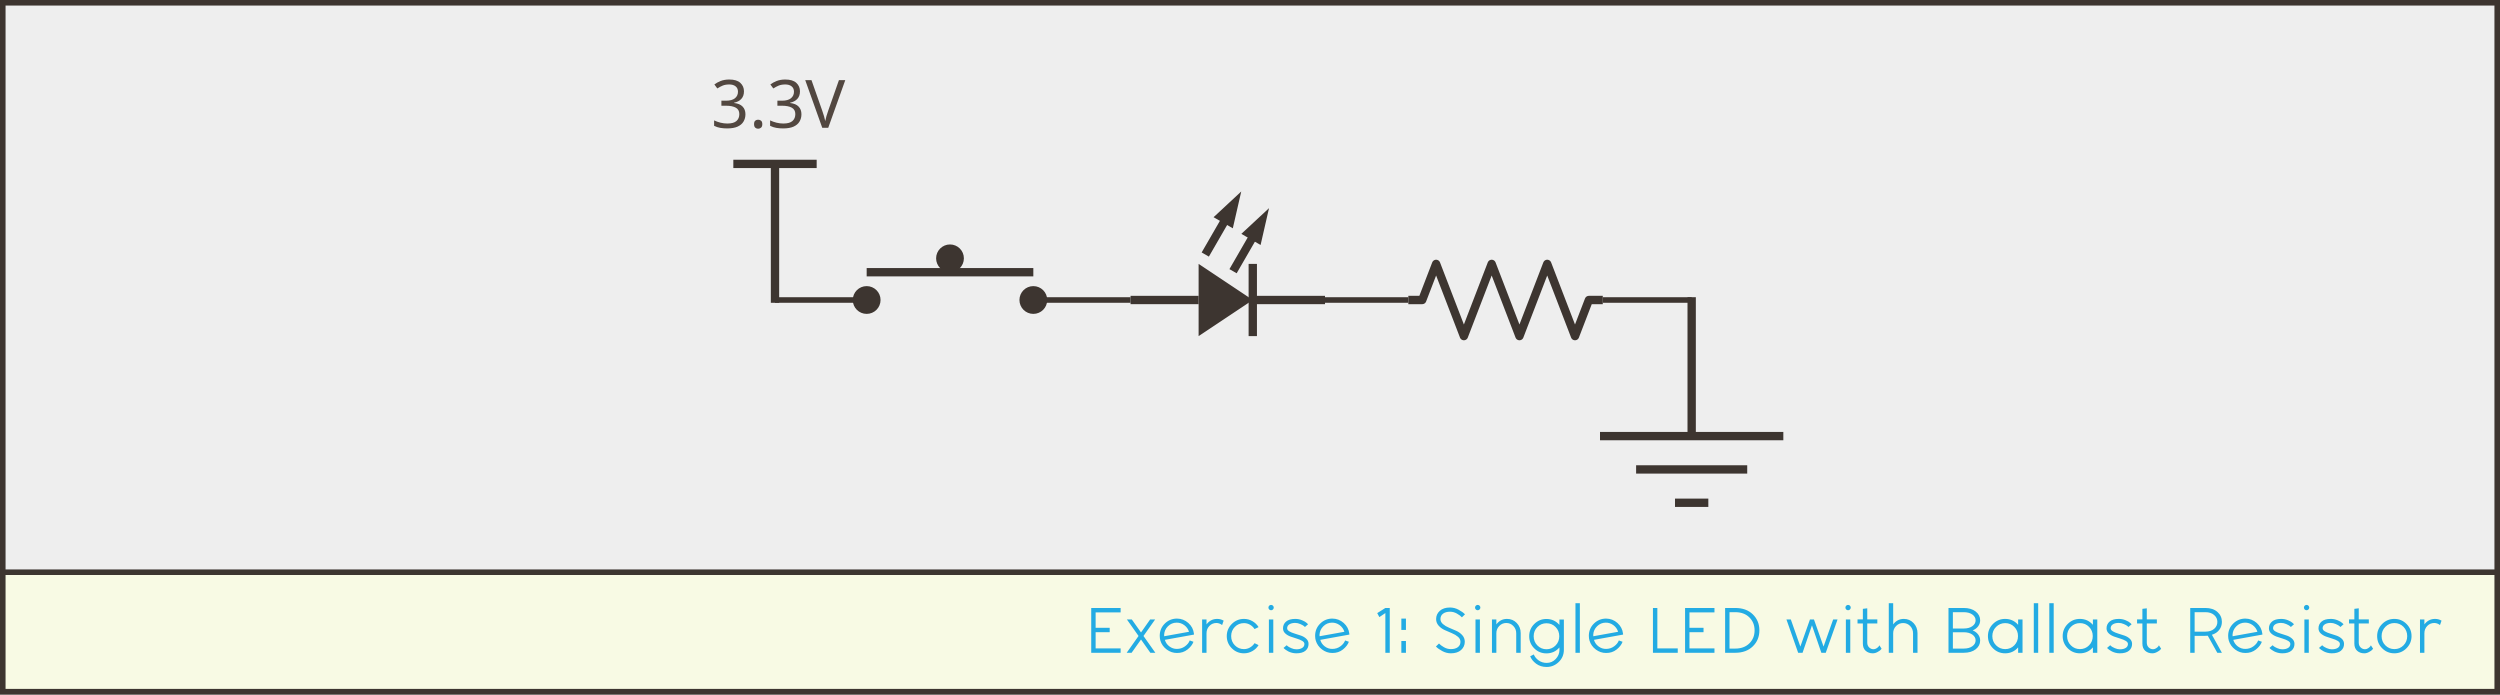
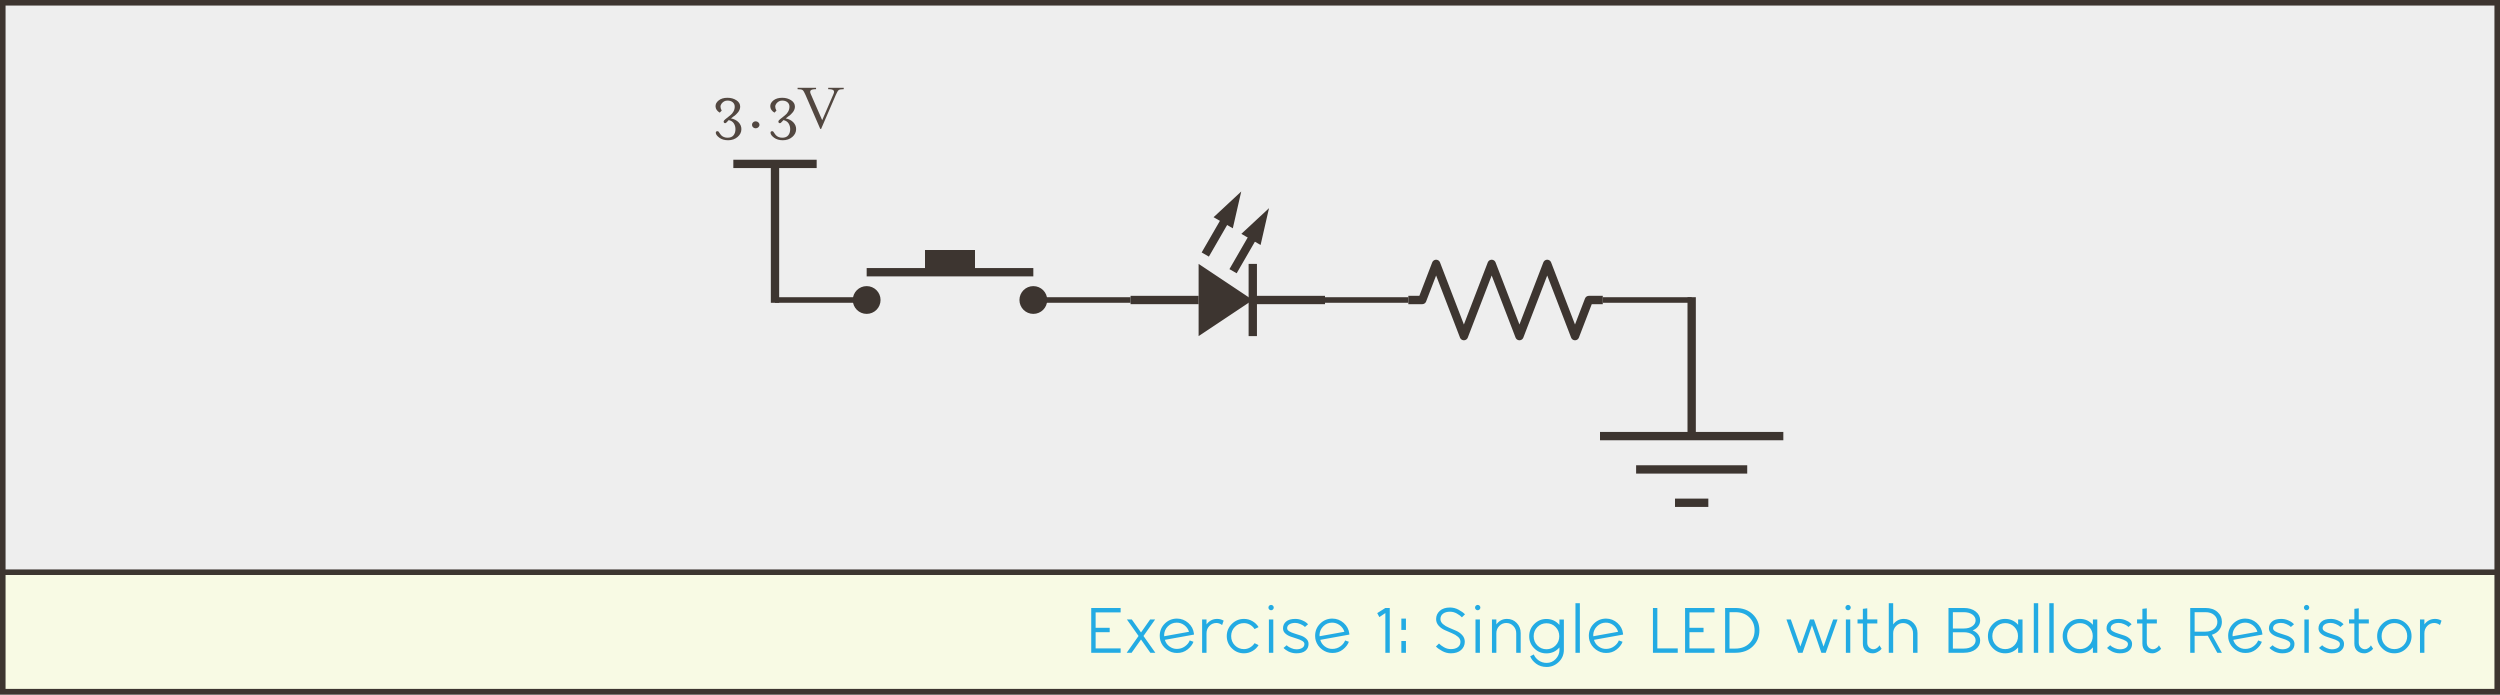
<svg xmlns="http://www.w3.org/2000/svg" width="900px" height="250px" viewBox="0 0 900 250" version="1.1">
-   <g id="Lab_Circuit_Single_LED" stroke="none" stroke-width="1" fill="none" fill-rule="evenodd">
+   <g id="Lab_Circuit_Single_LED_w_Ballast_Resistor" stroke="none" stroke-width="1" fill="none" fill-rule="evenodd">
    <g id="Illustration_Frame">
      <rect id="Rectangle" stroke="#3D3530" stroke-width="2" fill="#EEEEEE" x="1" y="1" width="898" height="248" />
      <rect id="Rectangle-Copy" stroke="#3D3530" stroke-width="2" fill="#F8FAE4" x="1" y="206" width="898" height="43" />
      <path d="M403.427,220.456 L394.427,220.456 L394.427,226 L399.491,226 L399.491,227.584 L394.427,227.584 L394.427,233.416 L403.427,233.416 L403.427,235 L392.843,235 L392.843,218.872 L403.427,218.872 L403.427,220.456 Z M415.925,235 L414.125,235 L410.765,230.224 L407.381,235 L405.605,235 L409.877,228.952 L405.677,223 L407.453,223 L410.765,227.68 L414.053,223 L415.853,223 L411.653,228.952 L415.925,235 Z M423.696,233.608 C424.768,233.608 425.728,233.304 426.576,232.696 C427.424,232.088 428,231.376 428.304,230.56 L429.648,231.04 C429.28,232.048 428.564,232.976 427.5,233.824 C426.436,234.672 425.168,235.088 423.696,235.072 C422.352,235.072 421.124,234.656 420.012,233.824 C418.9,232.992 418.144,231.928 417.744,230.632 C417.584,230.104 417.504,229.528 417.504,228.904 C417.504,227.176 418.104,225.712 419.304,224.512 C420.504,223.312 421.968,222.704 423.696,222.688 C425.264,222.704 426.632,223.232 427.8,224.272 C428.968,225.312 429.64,226.6 429.816,228.136 C429.832,228.216 429.84,228.32 429.84,228.448 L419.352,230.344 C419.624,231.304 420.168,232.092 420.984,232.708 C421.8,233.324 422.704,233.624 423.696,233.608 Z M423.552,224.152 C422.352,224.168 421.324,224.6 420.468,225.448 C419.612,226.296 419.152,227.312 419.088,228.496 C419.088,228.544 419.092,228.628 419.1,228.748 C419.108,228.868 419.112,228.968 419.112,229.048 L428.04,227.44 C427.736,226.464 427.168,225.668 426.336,225.052 C425.504,224.436 424.576,224.136 423.552,224.152 Z M438.187,222.808 C439.035,222.808 439.811,223.016 440.515,223.432 L439.963,225.016 C439.291,224.52 438.611,224.272 437.923,224.272 C436.915,224.272 436.067,224.628 435.379,225.34 C434.691,226.052 434.347,226.928 434.347,227.968 L434.347,235 L432.763,235 L432.763,223 L434.347,223 L434.347,224.776 C435.323,223.464 436.603,222.808 438.187,222.808 Z M447.829,235.192 C446.117,235.192 444.657,234.588 443.449,233.38 C442.241,232.172 441.637,230.712 441.637,229 C441.637,227.288 442.241,225.828 443.449,224.62 C444.657,223.412 446.117,222.808 447.829,222.808 C448.917,222.808 449.929,223.076 450.865,223.612 C451.801,224.148 452.541,224.864 453.085,225.76 L451.645,226.456 C451.213,225.8 450.661,225.28 449.989,224.896 C449.317,224.512 448.597,224.32 447.829,224.32 C446.533,224.32 445.441,224.772 444.553,225.676 C443.665,226.58 443.221,227.688 443.221,229 C443.221,230.312 443.665,231.42 444.553,232.324 C445.441,233.228 446.533,233.68 447.829,233.68 C448.597,233.68 449.317,233.488 449.989,233.104 C450.661,232.72 451.213,232.2 451.645,231.544 L453.085,232.24 C452.541,233.136 451.801,233.852 450.865,234.388 C449.929,234.924 448.917,235.192 447.829,235.192 Z M458.264,219.4 C458.088,219.592 457.864,219.688 457.592,219.688 C457.32,219.688 457.092,219.592 456.908,219.4 C456.724,219.208 456.632,218.984 456.632,218.728 C456.632,218.472 456.724,218.248 456.908,218.056 C457.092,217.864 457.32,217.768 457.592,217.768 C457.864,217.768 458.092,217.864 458.276,218.056 C458.46,218.248 458.552,218.472 458.552,218.728 C458.552,218.984 458.456,219.208 458.264,219.4 Z M456.8,235 L456.8,223 L458.384,223 L458.384,235 L456.8,235 Z M466.659,235.192 C466.115,235.192 465.587,235.124 465.075,234.988 C464.563,234.852 464.135,234.692 463.791,234.508 C463.447,234.324 463.139,234.136 462.867,233.944 C462.595,233.752 462.395,233.592 462.267,233.464 L462.075,233.248 L463.203,232.288 C463.315,232.4 463.471,232.536 463.671,232.696 C463.871,232.856 464.275,233.072 464.883,233.344 C465.491,233.616 466.091,233.752 466.683,233.752 C467.563,233.752 468.267,233.584 468.795,233.248 C469.323,232.912 469.587,232.44 469.587,231.832 C469.587,231.4 469.323,231.028 468.795,230.716 C468.267,230.404 467.627,230.136 466.875,229.912 C466.123,229.688 465.367,229.44 464.607,229.168 C463.847,228.896 463.203,228.512 462.675,228.016 C462.147,227.52 461.883,226.912 461.883,226.192 C461.883,225.2 462.255,224.388 462.999,223.756 C463.743,223.124 464.843,222.808 466.299,222.808 C467.163,222.808 467.979,222.968 468.747,223.288 C469.515,223.608 470.067,223.928 470.403,224.248 L470.907,224.728 L469.779,225.712 C469.667,225.6 469.511,225.464 469.311,225.304 C469.111,225.144 468.707,224.928 468.099,224.656 C467.491,224.384 466.883,224.248 466.275,224.248 C465.411,224.248 464.711,224.416 464.175,224.752 C463.639,225.088 463.371,225.56 463.371,226.168 C463.371,226.6 463.635,226.972 464.163,227.284 C464.691,227.596 465.331,227.864 466.083,228.088 C466.835,228.312 467.591,228.556 468.351,228.82 C469.111,229.084 469.755,229.468 470.283,229.972 C470.811,230.476 471.075,231.088 471.075,231.808 C471.075,232.816 470.707,233.632 469.971,234.256 C469.235,234.88 468.131,235.192 466.659,235.192 Z M479.637,233.608 C480.709,233.608 481.669,233.304 482.517,232.696 C483.365,232.088 483.941,231.376 484.245,230.56 L485.589,231.04 C485.221,232.048 484.505,232.976 483.441,233.824 C482.377,234.672 481.109,235.088 479.637,235.072 C478.293,235.072 477.065,234.656 475.953,233.824 C474.841,232.992 474.085,231.928 473.685,230.632 C473.525,230.104 473.445,229.528 473.445,228.904 C473.445,227.176 474.045,225.712 475.245,224.512 C476.445,223.312 477.909,222.704 479.637,222.688 C481.205,222.704 482.573,223.232 483.741,224.272 C484.909,225.312 485.581,226.6 485.757,228.136 C485.773,228.216 485.781,228.32 485.781,228.448 L475.293,230.344 C475.565,231.304 476.109,232.092 476.925,232.708 C477.741,233.324 478.645,233.624 479.637,233.608 Z M479.493,224.152 C478.293,224.168 477.265,224.6 476.409,225.448 C475.553,226.296 475.093,227.312 475.029,228.496 C475.029,228.544 475.033,228.628 475.041,228.748 C475.049,228.868 475.053,228.968 475.053,229.048 L483.981,227.44 C483.677,226.464 483.109,225.668 482.277,225.052 C481.445,224.436 480.517,224.136 479.493,224.152 Z M498.731,218.872 L500.315,218.872 L500.315,235 L498.731,235 L498.731,220.696 L496.571,222.16 L495.803,220.72 L498.731,218.872 Z M504.485,226.768 L504.485,222.688 L506.141,222.688 L506.141,226.768 L504.485,226.768 Z M504.485,235 L504.485,230.752 L506.141,230.752 L506.141,235 L504.485,235 Z M522.307,235.192 C521.235,235.192 520.199,234.92 519.199,234.376 C518.199,233.832 517.443,233.288 516.931,232.744 L518.035,231.664 C518.435,232.096 519.027,232.54 519.811,232.996 C520.595,233.452 521.427,233.68 522.307,233.68 C523.379,233.68 524.223,233.444 524.839,232.972 C525.455,232.5 525.763,231.856 525.763,231.04 C525.763,230.352 525.463,229.752 524.863,229.24 C524.263,228.728 523.535,228.296 522.679,227.944 C521.823,227.592 520.963,227.22 520.099,226.828 C519.235,226.436 518.503,225.904 517.903,225.232 C517.303,224.56 517.003,223.768 517.003,222.856 C517.003,221.688 517.443,220.704 518.323,219.904 C519.203,219.104 520.435,218.704 522.019,218.704 C523.091,218.704 524.127,218.976 525.127,219.52 C526.127,220.064 526.883,220.608 527.395,221.152 L526.291,222.232 C525.875,221.784 525.275,221.336 524.491,220.888 C523.707,220.44 522.883,220.216 522.019,220.216 C520.947,220.216 520.103,220.452 519.487,220.924 C518.871,221.396 518.563,222.04 518.563,222.856 C518.563,223.544 518.863,224.148 519.463,224.668 C520.063,225.188 520.791,225.624 521.647,225.976 C522.503,226.328 523.363,226.696 524.227,227.08 C525.091,227.464 525.823,227.992 526.423,228.664 C527.023,229.336 527.323,230.128 527.323,231.04 C527.323,232.208 526.883,233.192 526.003,233.992 C525.123,234.792 523.891,235.192 522.307,235.192 Z M532.645,219.4 C532.469,219.592 532.245,219.688 531.973,219.688 C531.701,219.688 531.473,219.592 531.289,219.4 C531.105,219.208 531.013,218.984 531.013,218.728 C531.013,218.472 531.105,218.248 531.289,218.056 C531.473,217.864 531.701,217.768 531.973,217.768 C532.245,217.768 532.473,217.864 532.657,218.056 C532.841,218.248 532.933,218.472 532.933,218.728 C532.933,218.984 532.837,219.208 532.645,219.4 Z M531.181,235 L531.181,223 L532.765,223 L532.765,235 L531.181,235 Z M542.528,222.808 C543.92,222.808 545.088,223.3 546.032,224.284 C546.976,225.268 547.448,226.48 547.448,227.92 L547.448,235 L545.84,235 L545.84,227.968 C545.84,226.944 545.492,226.072 544.796,225.352 C544.1,224.632 543.256,224.272 542.264,224.272 C541.272,224.272 540.428,224.632 539.732,225.352 C539.036,226.072 538.688,226.944 538.688,227.968 L538.688,235 L537.104,235 L537.104,223 L538.688,223 L538.688,224.776 C539.664,223.464 540.944,222.808 542.528,222.808 Z M561.387,223.024 L562.995,223.024 L562.995,233.968 C562.979,235.712 562.351,237.172 561.111,238.348 C559.871,239.524 558.435,240.112 556.803,240.112 C555.315,240.112 554.047,239.716 552.999,238.924 C551.951,238.132 551.243,237.24 550.875,236.248 L552.171,235.6 C552.475,236.416 553.051,237.128 553.899,237.736 C554.747,238.344 555.715,238.648 556.803,238.648 C558.083,238.648 559.167,238.18 560.055,237.244 C560.943,236.308 561.395,235.216 561.411,233.968 L561.387,233.968 L561.387,233.08 C560.171,234.504 558.611,235.216 556.707,235.216 C554.995,235.216 553.535,234.612 552.327,233.404 C551.119,232.196 550.515,230.736 550.515,229.024 C550.515,227.312 551.119,225.852 552.327,224.644 C553.535,223.436 554.995,222.832 556.707,222.832 C558.595,222.832 560.155,223.544 561.387,224.968 L561.387,223.024 Z M556.731,233.728 C558.027,233.728 559.119,233.276 560.007,232.372 C560.895,231.468 561.339,230.36 561.339,229.048 C561.339,227.736 560.895,226.628 560.007,225.724 C559.119,224.82 558.027,224.368 556.731,224.368 C555.451,224.368 554.363,224.82 553.467,225.724 C552.571,226.628 552.123,227.736 552.123,229.048 C552.123,230.36 552.571,231.468 553.467,232.372 C554.363,233.276 555.451,233.728 556.731,233.728 Z M567.165,235 L567.165,217.144 L568.749,217.144 L568.749,235 L567.165,235 Z M578.176,233.608 C579.248,233.608 580.208,233.304 581.056,232.696 C581.904,232.088 582.48,231.376 582.784,230.56 L584.128,231.04 C583.76,232.048 583.044,232.976 581.98,233.824 C580.916,234.672 579.648,235.088 578.176,235.072 C576.832,235.072 575.604,234.656 574.492,233.824 C573.38,232.992 572.624,231.928 572.224,230.632 C572.064,230.104 571.984,229.528 571.984,228.904 C571.984,227.176 572.584,225.712 573.784,224.512 C574.984,223.312 576.448,222.704 578.176,222.688 C579.744,222.704 581.112,223.232 582.28,224.272 C583.448,225.312 584.12,226.6 584.296,228.136 C584.312,228.216 584.32,228.32 584.32,228.448 L573.832,230.344 C574.104,231.304 574.648,232.092 575.464,232.708 C576.28,233.324 577.184,233.624 578.176,233.608 Z M578.032,224.152 C576.832,224.168 575.804,224.6 574.948,225.448 C574.092,226.296 573.632,227.312 573.568,228.496 C573.568,228.544 573.572,228.628 573.58,228.748 C573.588,228.868 573.592,228.968 573.592,229.048 L582.52,227.44 C582.216,226.464 581.648,225.668 580.816,225.052 C579.984,224.436 579.056,224.136 578.032,224.152 Z M596.645,233.416 L603.989,233.416 L603.989,235 L595.061,235 L595.061,218.872 L596.645,218.872 L596.645,233.416 Z M617.208,220.456 L608.208,220.456 L608.208,226 L613.272,226 L613.272,227.584 L608.208,227.584 L608.208,233.416 L617.208,233.416 L617.208,235 L606.624,235 L606.624,218.872 L617.208,218.872 L617.208,220.456 Z M621.043,235 L621.043,218.872 L624.691,218.872 C627.347,218.872 629.459,219.64 631.027,221.176 C632.595,222.712 633.379,224.632 633.379,226.936 C633.379,229.224 632.591,231.14 631.015,232.684 C629.439,234.228 627.331,235 624.691,235 L621.043,235 Z M622.627,233.488 L624.691,233.488 C626.803,233.488 628.491,232.868 629.755,231.628 C631.019,230.388 631.651,228.824 631.651,226.936 C631.651,225.048 631.019,223.484 629.755,222.244 C628.491,221.004 626.803,220.384 624.691,220.384 L622.627,220.384 L622.627,233.488 Z M659.936,223 L661.52,223 L657.272,235 L655.688,235 L652.304,225.112 L648.92,235 L647.336,235 L643.112,223 L644.696,223 L648.128,232.768 L651.584,223 L653.024,223 L656.48,232.768 L659.936,223 Z M665.979,219.4 C665.803,219.592 665.579,219.688 665.307,219.688 C665.035,219.688 664.807,219.592 664.623,219.4 C664.439,219.208 664.347,218.984 664.347,218.728 C664.347,218.472 664.439,218.248 664.623,218.056 C664.807,217.864 665.035,217.768 665.307,217.768 C665.579,217.768 665.807,217.864 665.991,218.056 C666.175,218.248 666.267,218.472 666.267,218.728 C666.267,218.984 666.171,219.208 665.979,219.4 Z M664.515,235 L664.515,223 L666.099,223 L666.099,235 L664.515,235 Z M676.581,232.312 L677.373,233.536 C677.277,233.664 677.149,233.816 676.989,233.992 C676.829,234.168 676.469,234.412 675.909,234.724 C675.349,235.036 674.773,235.192 674.181,235.192 C673.173,235.192 672.329,234.892 671.649,234.292 C670.969,233.692 670.629,232.824 670.629,231.688 L670.629,224.44 L668.709,224.44 L668.709,222.976 L670.629,222.976 L670.629,219.184 L672.213,218.992 L672.213,222.976 L675.837,222.976 L675.837,224.44 L672.213,224.44 L672.213,231.328 C672.213,232.064 672.441,232.648 672.897,233.08 C673.353,233.512 673.877,233.728 674.469,233.728 C674.837,233.728 675.197,233.616 675.549,233.392 C675.901,233.168 676.161,232.948 676.329,232.732 C676.497,232.516 676.581,232.376 676.581,232.312 Z M685.384,222.808 C686.776,222.808 687.944,223.308 688.888,224.308 C689.832,225.308 690.304,226.528 690.304,227.968 L690.304,235 L688.696,235 L688.696,227.992 C688.696,226.952 688.352,226.076 687.664,225.364 C686.976,224.652 686.128,224.296 685.12,224.296 C684.128,224.296 683.284,224.652 682.588,225.364 C681.892,226.076 681.544,226.944 681.544,227.968 L681.544,235 L679.96,235 L679.96,217.144 L681.544,217.144 L681.544,224.776 C682.52,223.464 683.8,222.808 685.384,222.808 Z M701.453,235 L701.453,218.872 L706.925,218.872 C708.733,218.872 710.173,219.296 711.245,220.144 C712.317,220.992 712.853,222.048 712.853,223.312 C712.853,224.096 712.617,224.808 712.145,225.448 C711.673,226.088 711.013,226.584 710.165,226.936 C711.013,227.288 711.673,227.784 712.145,228.424 C712.617,229.064 712.853,229.784 712.853,230.584 C712.853,231.848 712.317,232.9 711.245,233.74 C710.173,234.58 708.733,235 706.925,235 L701.453,235 Z M703.037,226.264 L706.925,226.264 C708.221,226.264 709.261,225.984 710.045,225.424 C710.829,224.864 711.221,224.168 711.221,223.336 C711.221,222.488 710.829,221.784 710.045,221.224 C709.261,220.664 708.221,220.384 706.925,220.384 L703.037,220.384 L703.037,226.264 Z M703.037,233.488 L706.925,233.488 C708.221,233.488 709.261,233.208 710.045,232.648 C710.829,232.088 711.221,231.384 711.221,230.536 C711.221,229.704 710.829,229.008 710.045,228.448 C709.261,227.888 708.221,227.608 706.925,227.608 L703.037,227.608 L703.037,233.488 Z M726.528,223 L728.112,223 L728.112,235 L726.528,235 L726.528,233.056 C725.296,234.48 723.736,235.192 721.848,235.192 C720.136,235.192 718.676,234.588 717.468,233.38 C716.26,232.172 715.656,230.712 715.656,229 C715.656,227.288 716.26,225.828 717.468,224.62 C718.676,223.412 720.136,222.808 721.848,222.808 C723.752,222.808 725.312,223.52 726.528,224.944 L726.528,223 Z M721.872,233.68 C723.168,233.68 724.26,233.228 725.148,232.324 C726.036,231.42 726.48,230.312 726.48,229 C726.48,227.688 726.036,226.58 725.148,225.676 C724.26,224.772 723.168,224.32 721.872,224.32 C720.592,224.32 719.5,224.772 718.596,225.676 C717.692,226.58 717.24,227.688 717.24,229 C717.24,230.312 717.692,231.42 718.596,232.324 C719.5,233.228 720.592,233.68 721.872,233.68 Z M732.163,235 L732.163,217.144 L733.747,217.144 L733.747,235 L732.163,235 Z M737.749,235 L737.749,217.144 L739.333,217.144 L739.333,235 L737.749,235 Z M753.44,223 L755.024,223 L755.024,235 L753.44,235 L753.44,233.056 C752.208,234.48 750.648,235.192 748.76,235.192 C747.048,235.192 745.588,234.588 744.38,233.38 C743.172,232.172 742.568,230.712 742.568,229 C742.568,227.288 743.172,225.828 744.38,224.62 C745.588,223.412 747.048,222.808 748.76,222.808 C750.664,222.808 752.224,223.52 753.44,224.944 L753.44,223 Z M748.784,233.68 C750.08,233.68 751.172,233.228 752.06,232.324 C752.948,231.42 753.392,230.312 753.392,229 C753.392,227.688 752.948,226.58 752.06,225.676 C751.172,224.772 750.08,224.32 748.784,224.32 C747.504,224.32 746.412,224.772 745.508,225.676 C744.604,226.58 744.152,227.688 744.152,229 C744.152,230.312 744.604,231.42 745.508,232.324 C746.412,233.228 747.504,233.68 748.784,233.68 Z M763.131,235.192 C762.587,235.192 762.059,235.124 761.547,234.988 C761.035,234.852 760.607,234.692 760.263,234.508 C759.919,234.324 759.611,234.136 759.339,233.944 C759.067,233.752 758.867,233.592 758.739,233.464 L758.547,233.248 L759.675,232.288 C759.787,232.4 759.943,232.536 760.143,232.696 C760.343,232.856 760.747,233.072 761.355,233.344 C761.963,233.616 762.563,233.752 763.155,233.752 C764.035,233.752 764.739,233.584 765.267,233.248 C765.795,232.912 766.059,232.44 766.059,231.832 C766.059,231.4 765.795,231.028 765.267,230.716 C764.739,230.404 764.099,230.136 763.347,229.912 C762.595,229.688 761.839,229.44 761.079,229.168 C760.319,228.896 759.675,228.512 759.147,228.016 C758.619,227.52 758.355,226.912 758.355,226.192 C758.355,225.2 758.727,224.388 759.471,223.756 C760.215,223.124 761.315,222.808 762.771,222.808 C763.635,222.808 764.451,222.968 765.219,223.288 C765.987,223.608 766.539,223.928 766.875,224.248 L767.379,224.728 L766.251,225.712 C766.139,225.6 765.983,225.464 765.783,225.304 C765.583,225.144 765.179,224.928 764.571,224.656 C763.963,224.384 763.355,224.248 762.747,224.248 C761.883,224.248 761.183,224.416 760.647,224.752 C760.111,225.088 759.843,225.56 759.843,226.168 C759.843,226.6 760.107,226.972 760.635,227.284 C761.163,227.596 761.803,227.864 762.555,228.088 C763.307,228.312 764.063,228.556 764.823,228.82 C765.583,229.084 766.227,229.468 766.755,229.972 C767.283,230.476 767.547,231.088 767.547,231.808 C767.547,232.816 767.179,233.632 766.443,234.256 C765.707,234.88 764.603,235.192 763.131,235.192 Z M777.213,232.312 L778.005,233.536 C777.909,233.664 777.781,233.816 777.621,233.992 C777.461,234.168 777.101,234.412 776.541,234.724 C775.981,235.036 775.405,235.192 774.813,235.192 C773.805,235.192 772.961,234.892 772.281,234.292 C771.601,233.692 771.261,232.824 771.261,231.688 L771.261,224.44 L769.341,224.44 L769.341,222.976 L771.261,222.976 L771.261,219.184 L772.845,218.992 L772.845,222.976 L776.469,222.976 L776.469,224.44 L772.845,224.44 L772.845,231.328 C772.845,232.064 773.073,232.648 773.529,233.08 C773.985,233.512 774.509,233.728 775.101,233.728 C775.469,233.728 775.829,233.616 776.181,233.392 C776.533,233.168 776.793,232.948 776.961,232.732 C777.129,232.516 777.213,232.376 777.213,232.312 Z M788.483,235 L788.483,218.872 L793.955,218.872 C795.763,218.872 797.203,219.348 798.275,220.3 C799.347,221.252 799.883,222.448 799.883,223.888 C799.883,224.96 799.567,225.912 798.935,226.744 C798.303,227.576 797.419,228.168 796.283,228.52 L799.883,235 L798.227,235 L794.795,228.856 L793.811,228.904 L790.067,228.904 L790.067,235 L788.483,235 Z M790.067,227.392 L793.955,227.392 C795.251,227.392 796.291,227.06 797.075,226.396 C797.859,225.732 798.251,224.896 798.251,223.888 C798.251,222.896 797.859,222.064 797.075,221.392 C796.291,220.72 795.251,220.384 793.955,220.384 L790.067,220.384 L790.067,227.392 Z M808.325,233.608 C809.397,233.608 810.357,233.304 811.205,232.696 C812.053,232.088 812.629,231.376 812.933,230.56 L814.277,231.04 C813.909,232.048 813.193,232.976 812.129,233.824 C811.065,234.672 809.797,235.088 808.325,235.072 C806.981,235.072 805.753,234.656 804.641,233.824 C803.529,232.992 802.773,231.928 802.373,230.632 C802.213,230.104 802.133,229.528 802.133,228.904 C802.133,227.176 802.733,225.712 803.933,224.512 C805.133,223.312 806.597,222.704 808.325,222.688 C809.893,222.704 811.261,223.232 812.429,224.272 C813.597,225.312 814.269,226.6 814.445,228.136 C814.461,228.216 814.469,228.32 814.469,228.448 L803.981,230.344 C804.253,231.304 804.797,232.092 805.613,232.708 C806.429,233.324 807.333,233.624 808.325,233.608 Z M808.181,224.152 C806.981,224.168 805.953,224.6 805.097,225.448 C804.241,226.296 803.781,227.312 803.717,228.496 C803.717,228.544 803.721,228.628 803.729,228.748 C803.737,228.868 803.741,228.968 803.741,229.048 L812.669,227.44 C812.365,226.464 811.797,225.668 810.965,225.052 C810.133,224.436 809.205,224.136 808.181,224.152 Z M821.592,235.192 C821.048,235.192 820.52,235.124 820.008,234.988 C819.496,234.852 819.068,234.692 818.724,234.508 C818.38,234.324 818.072,234.136 817.8,233.944 C817.528,233.752 817.328,233.592 817.2,233.464 L817.008,233.248 L818.136,232.288 C818.248,232.4 818.404,232.536 818.604,232.696 C818.804,232.856 819.208,233.072 819.816,233.344 C820.424,233.616 821.024,233.752 821.616,233.752 C822.496,233.752 823.2,233.584 823.728,233.248 C824.256,232.912 824.52,232.44 824.52,231.832 C824.52,231.4 824.256,231.028 823.728,230.716 C823.2,230.404 822.56,230.136 821.808,229.912 C821.056,229.688 820.3,229.44 819.54,229.168 C818.78,228.896 818.136,228.512 817.608,228.016 C817.08,227.52 816.816,226.912 816.816,226.192 C816.816,225.2 817.188,224.388 817.932,223.756 C818.676,223.124 819.776,222.808 821.232,222.808 C822.096,222.808 822.912,222.968 823.68,223.288 C824.448,223.608 825,223.928 825.336,224.248 L825.84,224.728 L824.712,225.712 C824.6,225.6 824.444,225.464 824.244,225.304 C824.044,225.144 823.64,224.928 823.032,224.656 C822.424,224.384 821.816,224.248 821.208,224.248 C820.344,224.248 819.644,224.416 819.108,224.752 C818.572,225.088 818.304,225.56 818.304,226.168 C818.304,226.6 818.568,226.972 819.096,227.284 C819.624,227.596 820.264,227.864 821.016,228.088 C821.768,228.312 822.524,228.556 823.284,228.82 C824.044,229.084 824.688,229.468 825.216,229.972 C825.744,230.476 826.008,231.088 826.008,231.808 C826.008,232.816 825.64,233.632 824.904,234.256 C824.168,234.88 823.064,235.192 821.592,235.192 Z M831.043,219.4 C830.867,219.592 830.643,219.688 830.371,219.688 C830.099,219.688 829.871,219.592 829.687,219.4 C829.503,219.208 829.411,218.984 829.411,218.728 C829.411,218.472 829.503,218.248 829.687,218.056 C829.871,217.864 830.099,217.768 830.371,217.768 C830.643,217.768 830.871,217.864 831.055,218.056 C831.239,218.248 831.331,218.472 831.331,218.728 C831.331,218.984 831.235,219.208 831.043,219.4 Z M829.579,235 L829.579,223 L831.163,223 L831.163,235 L829.579,235 Z M839.437,235.192 C838.893,235.192 838.365,235.124 837.853,234.988 C837.341,234.852 836.913,234.692 836.569,234.508 C836.225,234.324 835.917,234.136 835.645,233.944 C835.373,233.752 835.173,233.592 835.045,233.464 L834.853,233.248 L835.981,232.288 C836.093,232.4 836.249,232.536 836.449,232.696 C836.649,232.856 837.053,233.072 837.661,233.344 C838.269,233.616 838.869,233.752 839.461,233.752 C840.341,233.752 841.045,233.584 841.573,233.248 C842.101,232.912 842.365,232.44 842.365,231.832 C842.365,231.4 842.101,231.028 841.573,230.716 C841.045,230.404 840.405,230.136 839.653,229.912 C838.901,229.688 838.145,229.44 837.385,229.168 C836.625,228.896 835.981,228.512 835.453,228.016 C834.925,227.52 834.661,226.912 834.661,226.192 C834.661,225.2 835.033,224.388 835.777,223.756 C836.521,223.124 837.621,222.808 839.077,222.808 C839.941,222.808 840.757,222.968 841.525,223.288 C842.293,223.608 842.845,223.928 843.181,224.248 L843.685,224.728 L842.557,225.712 C842.445,225.6 842.289,225.464 842.089,225.304 C841.889,225.144 841.485,224.928 840.877,224.656 C840.269,224.384 839.661,224.248 839.053,224.248 C838.189,224.248 837.489,224.416 836.953,224.752 C836.417,225.088 836.149,225.56 836.149,226.168 C836.149,226.6 836.413,226.972 836.941,227.284 C837.469,227.596 838.109,227.864 838.861,228.088 C839.613,228.312 840.369,228.556 841.129,228.82 C841.889,229.084 842.533,229.468 843.061,229.972 C843.589,230.476 843.853,231.088 843.853,231.808 C843.853,232.816 843.485,233.632 842.749,234.256 C842.013,234.88 840.909,235.192 839.437,235.192 Z M853.52,232.312 L854.312,233.536 C854.216,233.664 854.088,233.816 853.928,233.992 C853.768,234.168 853.408,234.412 852.848,234.724 C852.288,235.036 851.712,235.192 851.12,235.192 C850.112,235.192 849.268,234.892 848.588,234.292 C847.908,233.692 847.568,232.824 847.568,231.688 L847.568,224.44 L845.648,224.44 L845.648,222.976 L847.568,222.976 L847.568,219.184 L849.152,218.992 L849.152,222.976 L852.776,222.976 L852.776,224.44 L849.152,224.44 L849.152,231.328 C849.152,232.064 849.38,232.648 849.836,233.08 C850.292,233.512 850.816,233.728 851.408,233.728 C851.776,233.728 852.136,233.616 852.488,233.392 C852.84,233.168 853.1,232.948 853.268,232.732 C853.436,232.516 853.52,232.376 853.52,232.312 Z M866.331,233.368 C865.131,234.584 863.675,235.192 861.963,235.192 C860.251,235.192 858.791,234.588 857.583,233.38 C856.375,232.172 855.771,230.712 855.771,229 C855.771,227.288 856.375,225.828 857.583,224.62 C858.791,223.412 860.251,222.808 861.963,222.808 C863.675,222.808 865.135,223.412 866.343,224.62 C867.551,225.828 868.155,227.288 868.155,229 C868.155,230.696 867.547,232.152 866.331,233.368 Z M861.987,233.68 C863.283,233.68 864.375,233.228 865.263,232.324 C866.151,231.42 866.595,230.312 866.595,229 C866.595,227.688 866.151,226.576 865.263,225.664 C864.375,224.752 863.283,224.296 861.987,224.296 C860.707,224.296 859.619,224.752 858.723,225.664 C857.827,226.576 857.379,227.688 857.379,229 C857.379,230.312 857.827,231.42 858.723,232.324 C859.619,233.228 860.707,233.68 861.987,233.68 Z M876.621,222.808 C877.469,222.808 878.245,223.016 878.949,223.432 L878.397,225.016 C877.725,224.52 877.045,224.272 876.357,224.272 C875.349,224.272 874.501,224.628 873.813,225.34 C873.125,226.052 872.781,226.928 872.781,227.968 L872.781,235 L871.197,235 L871.197,223 L872.781,223 L872.781,224.776 C873.757,223.464 875.037,222.808 876.621,222.808 Z" id="Illustration-Title-Copy" fill="#23ABE3" />
    </g>
    <g id="Circuit" transform="translate(256, 29)">
-       <g id="Pushbutton" transform="translate(51, 59)">
+       <g id="Pushbutton" transform="translate(51, 61)">
        <g>
-           <g id="Connection" transform="translate(0, 15)" fill="#3D3530">
+           <g id="Connection" transform="translate(0, 13)" fill="#3D3530">
            <circle cx="5" cy="5" r="5" />
          </g>
-           <g id="Connection" transform="translate(60, 15)" fill="#3D3530">
+           <g id="Connection" transform="translate(60, 13)" fill="#3D3530">
            <circle cx="5" cy="5" r="5" />
          </g>
-           <path d="M5,10 L65,10" id="Path" stroke="#3D3530" stroke-width="3" />
-           <g id="Connection" transform="translate(30, 0)" fill="#3D3530">
-             <circle cx="5" cy="5" r="5" />
-           </g>
+           <path d="M5,8 L65,8" id="Path" stroke="#3D3530" stroke-width="3" />
+           <rect id="Rectangle" fill="#3D3530" x="26" y="0" width="18" height="7" />
        </g>
      </g>
      <g id="Resistor" transform="translate(251, 66)" stroke="#3D3530" stroke-linejoin="round" stroke-width="3">
        <polyline points="0 13 5 13 10 0 20 26 30 0 40 26 50 0 60 26 65 13 70 13" />
      </g>
      <g id="Ground" transform="translate(320, 78)" stroke="#3D3530">
        <g transform="translate(33, 37.5) rotate(-90) translate(-33, -37.5) translate(-4.5, 4.5)">
          <path d="M25,33 L75,33" id="Path-2-Copy" stroke-width="3" />
          <path d="M13,13 L13,53" id="Path-4" stroke-width="3" />
          <path d="M1,27 L1,39" id="Path-4-Copy" stroke-width="3" />
          <path d="M25,0 L25,66" id="Path-3-Copy" stroke-width="3" />
        </g>
      </g>
      <g id="LED" transform="translate(151, 37)">
        <g>
          <polygon id="Path-2" fill="#3D3530" points="24.5 29 44 42 24.5 55" />
          <path d="M44,42 L70,42" id="Path-2-Copy" stroke="#3D3530" stroke-width="3" />
          <path d="M44,29 L44,55" id="Path-4-Copy" stroke="#3D3530" stroke-width="3" />
          <path d="M0,42 L24.5,42" id="Path-3" stroke="#3D3530" stroke-width="3" />
          <g id="Arrow" transform="translate(43.64711, 19.94134) rotate(-150) translate(-43.64711, -19.94134) translate(39.14711, 6.441343)">
            <polygon id="Triangle" fill="#3D3530" transform="translate(4.633975, 19.63397) scale(1, -1) translate(-4.633975, -19.63397) " points="4.634 13.134 8.634 26.134 0.634 26.134" />
            <path d="M4.5,0 L4.5,20" id="Path-3" stroke="#3D3530" stroke-width="3" />
          </g>
          <g id="Arrow" transform="translate(33.64711, 13.94134) rotate(-150) translate(-33.64711, -13.94134) translate(29.14711, 0.441343)">
            <polygon id="Triangle" fill="#3D3530" transform="translate(4.633975, 19.63397) scale(1, -1) translate(-4.633975, -19.63397) " points="4.634 13.134 8.634 26.134 0.634 26.134" />
            <path d="M4.5,1.13686838e-13 L4.5,20" id="Path-3" stroke="#3D3530" stroke-width="3" />
          </g>
        </g>
      </g>
-       <text id="3.3V" font-family="MrsEavesOT-Roman, Mrs Eaves OT" font-size="24" font-weight="normal" line-spacing="20" fill="#524740">
-         <tspan x="0" y="17">3.3V</tspan>
-       </text>
+       <path d="M6.34,14.24 C6.228,14.336 6.088,14.484 5.92,14.684 C5.752,14.884 5.596,15.044 5.452,15.164 C5.308,15.284 5.164,15.344 5.02,15.344 C4.892,15.344 4.776,15.292 4.672,15.188 C4.568,15.084 4.516,14.952 4.516,14.792 C4.516,14.504 4.724,14.208 5.14,13.904 L6.916,12.488 C7.38,12.136 7.76,11.684 8.056,11.132 C8.352,10.58 8.5,10.008 8.5,9.416 C8.5,8.744 8.26,8.208 7.78,7.808 C7.3,7.408 6.668,7.208 5.884,7.208 C5.052,7.208 4.356,7.56 3.796,8.264 C3.236,8.968 3.244,9.816 3.82,10.808 L3.1,11.552 C2.172,10.992 1.672,10.284 1.6,9.428 C1.528,8.572 1.892,7.82 2.692,7.172 C3.492,6.524 4.556,6.2 5.884,6.2 C7.116,6.2 8.188,6.496 9.1,7.088 C10.012,7.68 10.468,8.456 10.468,9.416 C10.468,9.768 10.392,10.128 10.24,10.496 C10.088,10.864 9.904,11.176 9.688,11.432 C9.472,11.688 9.256,11.924 9.04,12.14 C8.824,12.356 8.644,12.52 8.5,12.632 L8.26,12.776 L7.156,13.616 C8.308,13.856 9.22,14.328 9.892,15.032 C10.564,15.736 10.9,16.552 10.9,17.48 C10.9,18.584 10.44,19.528 9.52,20.312 C8.6,21.096 7.468,21.488 6.124,21.488 C4.828,21.488 3.764,21.176 2.932,20.552 C2.1,19.928 1.684,19.336 1.684,18.776 C1.684,18.408 1.892,18.224 2.308,18.224 C2.468,18.224 2.608,18.296 2.728,18.44 C2.848,18.584 2.984,18.784 3.136,19.04 C3.288,19.296 3.436,19.496 3.58,19.64 C4.172,20.264 4.956,20.576 5.932,20.576 C6.876,20.576 7.584,20.292 8.056,19.724 C8.528,19.156 8.764,18.408 8.764,17.48 C8.764,16.712 8.568,16.024 8.176,15.416 C7.784,14.808 7.172,14.416 6.34,14.24 Z M17.404,15.944 C17.404,16.28 17.268,16.572 16.996,16.82 C16.724,17.068 16.404,17.192 16.036,17.192 C15.668,17.192 15.356,17.068 15.1,16.82 C14.844,16.572 14.716,16.28 14.716,15.944 C14.716,15.592 14.844,15.292 15.1,15.044 C15.356,14.796 15.668,14.672 16.036,14.672 C16.404,14.672 16.724,14.796 16.996,15.044 C17.268,15.292 17.404,15.592 17.404,15.944 Z M26.044,14.24 C25.932,14.336 25.792,14.484 25.624,14.684 C25.456,14.884 25.3,15.044 25.156,15.164 C25.012,15.284 24.868,15.344 24.724,15.344 C24.596,15.344 24.48,15.292 24.376,15.188 C24.272,15.084 24.22,14.952 24.22,14.792 C24.22,14.504 24.428,14.208 24.844,13.904 L26.62,12.488 C27.084,12.136 27.464,11.684 27.76,11.132 C28.056,10.58 28.204,10.008 28.204,9.416 C28.204,8.744 27.964,8.208 27.484,7.808 C27.004,7.408 26.372,7.208 25.588,7.208 C24.756,7.208 24.06,7.56 23.5,8.264 C22.94,8.968 22.948,9.816 23.524,10.808 L22.804,11.552 C21.876,10.992 21.376,10.284 21.304,9.428 C21.232,8.572 21.596,7.82 22.396,7.172 C23.196,6.524 24.26,6.2 25.588,6.2 C26.82,6.2 27.892,6.496 28.804,7.088 C29.716,7.68 30.172,8.456 30.172,9.416 C30.172,9.768 30.096,10.128 29.944,10.496 C29.792,10.864 29.608,11.176 29.392,11.432 C29.176,11.688 28.96,11.924 28.744,12.14 C28.528,12.356 28.348,12.52 28.204,12.632 L27.964,12.776 L26.86,13.616 C28.012,13.856 28.924,14.328 29.596,15.032 C30.268,15.736 30.604,16.552 30.604,17.48 C30.604,18.584 30.144,19.528 29.224,20.312 C28.304,21.096 27.172,21.488 25.828,21.488 C24.532,21.488 23.468,21.176 22.636,20.552 C21.804,19.928 21.388,19.336 21.388,18.776 C21.388,18.408 21.596,18.224 22.012,18.224 C22.172,18.224 22.312,18.296 22.432,18.44 C22.552,18.584 22.688,18.784 22.84,19.04 C22.992,19.296 23.14,19.496 23.284,19.64 C23.876,20.264 24.66,20.576 25.636,20.576 C26.58,20.576 27.288,20.292 27.76,19.724 C28.232,19.156 28.468,18.408 28.468,17.48 C28.468,16.712 28.272,16.024 27.88,15.416 C27.488,14.808 26.876,14.416 26.044,14.24 Z M47.74,3.104 C46.796,3.104 46.184,3.22 45.904,3.452 C45.624,3.684 45.284,4.264 44.884,5.192 L39.604,17.408 L39.292,17.408 L33.988,5.192 C33.588,4.264 33.248,3.684 32.968,3.452 C32.688,3.22 32.076,3.104 31.132,3.104 L31.132,2.6 L37.78,2.6 L37.78,3.104 C36.788,3.104 36.152,3.244 35.872,3.524 C35.592,3.804 35.604,4.272 35.908,4.928 L39.988,14.264 L44.02,4.928 C44.324,4.272 44.336,3.804 44.056,3.524 C43.776,3.244 43.14,3.104 42.148,3.104 L42.148,2.6 L47.74,2.6 L47.74,3.104 Z" id="3.3V-Copy" fill="#524740" />
      <g id="DC_Rail" transform="translate(8, 29)" stroke="#3D3530">
        <g transform="translate(15, 25.5) rotate(-90) translate(-15, -25.5) translate(-10.5, 10.5)">
          <path d="M-5.32907052e-15,15 L50,15" id="Path-2-Copy" stroke-width="3" />
          <path d="M50,-4.26325641e-14 L50,30" id="Path-4" stroke-width="3" />
        </g>
      </g>
      <g id="Wiring" transform="translate(23, 78)" stroke="#3D3530" stroke-width="2">
        <path d="M298,1 L330,1" id="Path" />
        <path d="M198,1 L228,1" id="Path-2" />
        <path d="M93,1 L128,1" id="Path-3" />
        <path d="M0,1 L33,1" id="Path-4" />
      </g>
    </g>
  </g>
</svg>
